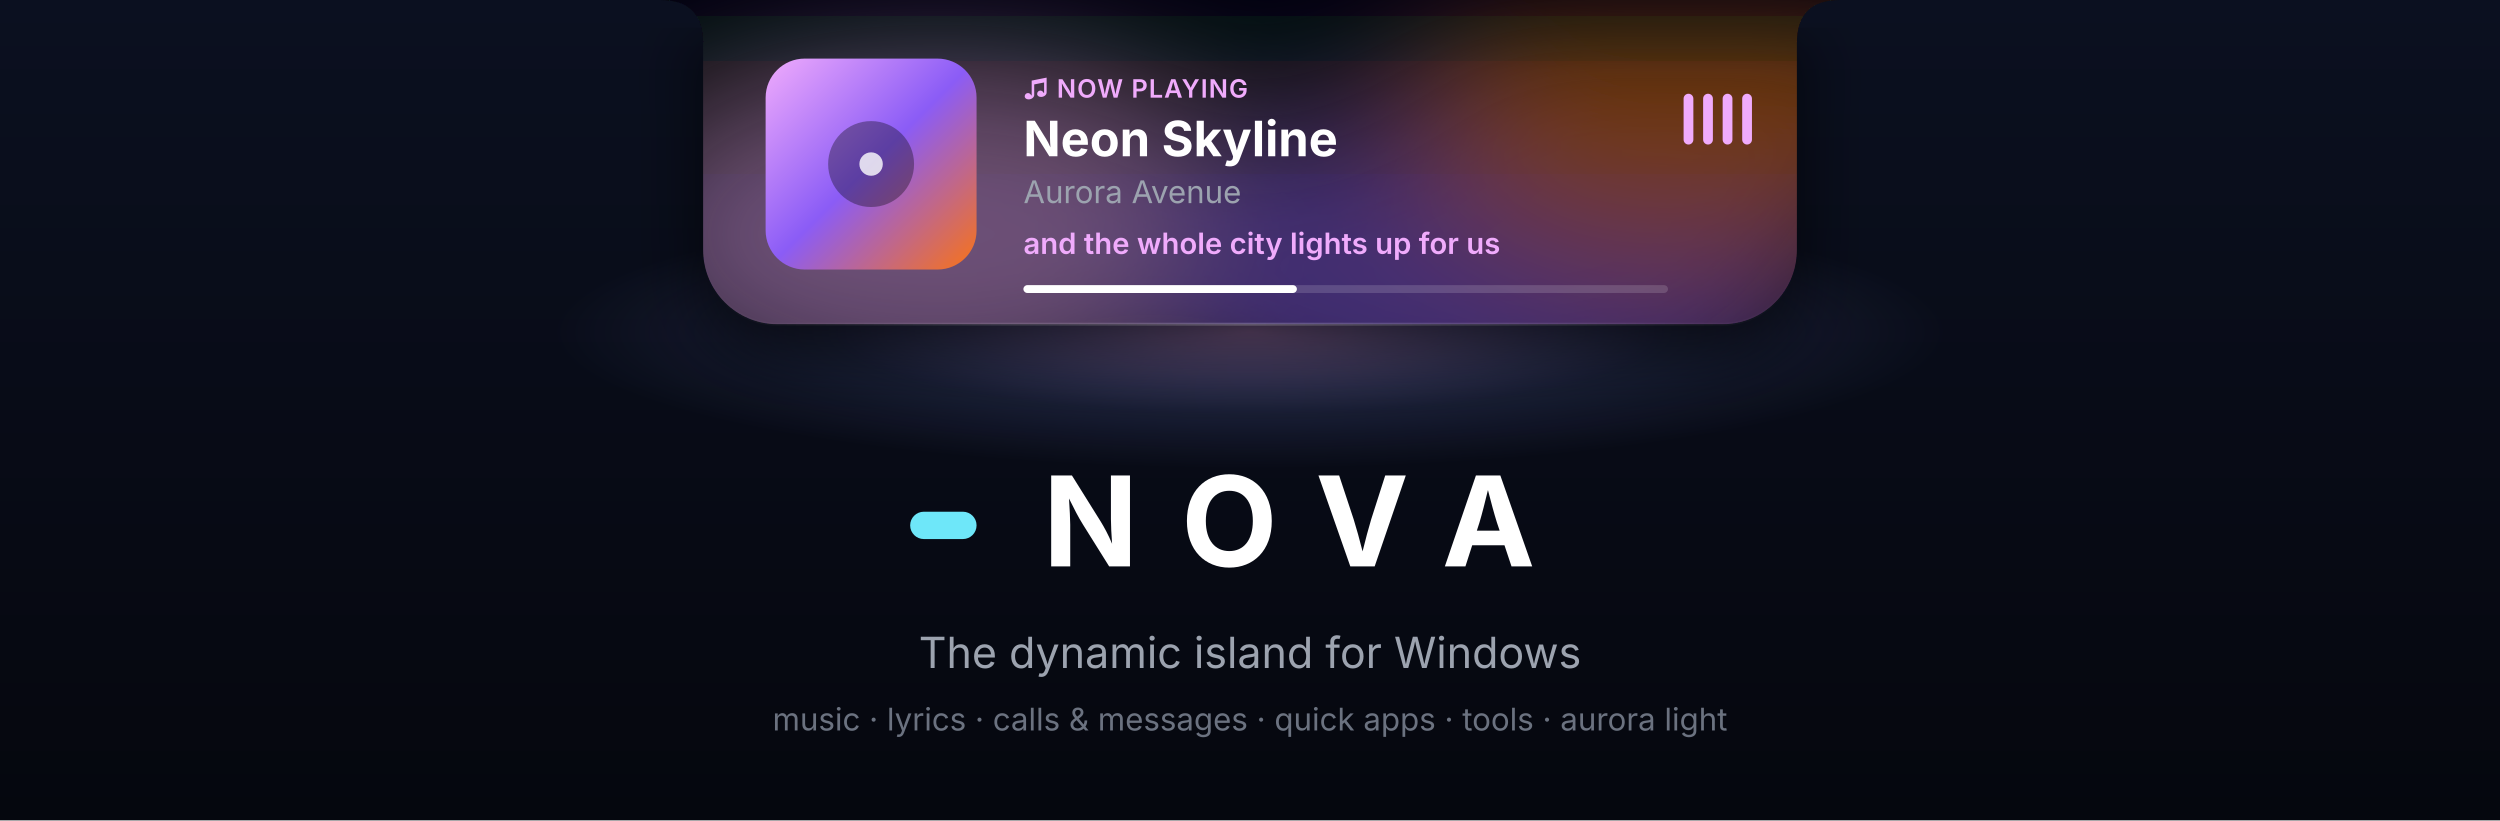
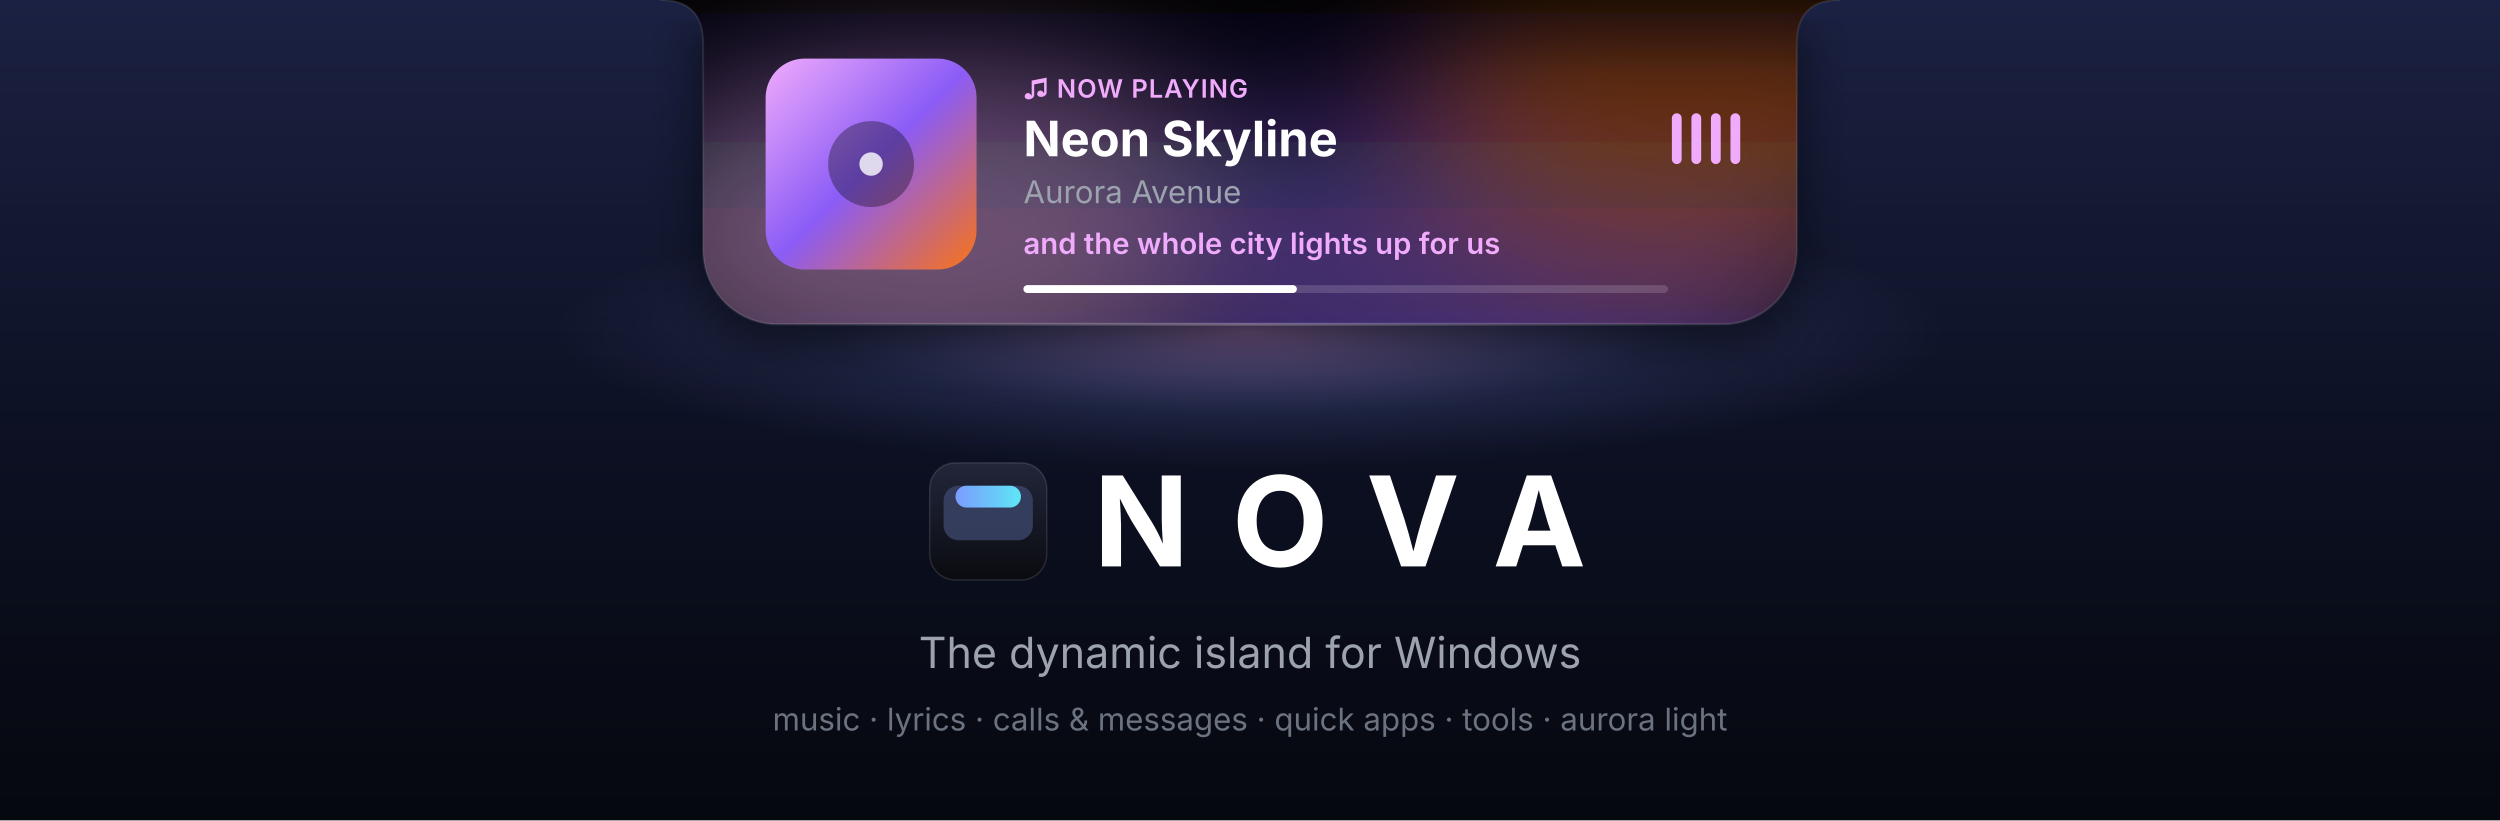
- <svg xmlns="http://www.w3.org/2000/svg" width="1280" height="420" viewBox="0 0 1280 420" role="img" aria-label="NOVA — an animated notch with music, lyrics and aurora light at the top of a Windows desktop">
+ <svg xmlns="http://www.w3.org/2000/svg" xmlns:xlink="http://www.w3.org/1999/xlink" width="1280" height="420" viewBox="0 0 1280 420" role="img" aria-label="NOVA — an animated notch with music, lyrics and aurora light at the top of a Windows desktop">
  <defs>
    <linearGradient id="bg" x1="0" y1="0" x2="0" y2="1">
-       <stop offset="0" stop-color="#0B1020" />
-       <stop offset="1" stop-color="#05070E" />
+       <stop offset="0" stop-color="#1B2142" />
+       <stop offset="0.55" stop-color="#0C1022" />
+       <stop offset="1" stop-color="#06080F" />
+     </linearGradient>
+     <linearGradient id="iconBg" x1="0" y1="0" x2="0" y2="1">
+       <stop offset="0" stop-color="#22263A" />
+       <stop offset="1" stop-color="#0A0B10" />
+     </linearGradient>
+     <linearGradient id="pill" x1="0" y1="0" x2="1" y2="0">
+       <stop offset="0" stop-color="#7C9CFF" />
+       <stop offset="1" stop-color="#5EE6F5" />
    </linearGradient>
    <linearGradient id="art" x1="0" y1="0" x2="1" y2="1">
      <stop offset="0" stop-color="#F0ABFC" />
      <stop offset="0.5" stop-color="#8B5CF6" />
      <stop offset="1" stop-color="#F97316" />
    </linearGradient>
    <linearGradient id="notchFill" x1="0" y1="0" x2="0" y2="1">
-       <stop offset="0" stop-color="#05060A" />
-       <stop offset="1" stop-color="#0D1018" />
+       <stop offset="0" stop-color="#020306" />
+       <stop offset="1" stop-color="#090B12" />
    </linearGradient>
    <linearGradient id="rim" x1="0" y1="0" x2="1" y2="0">
      <stop offset="0" stop-color="#FFFFFF" stop-opacity="0" />
      <stop offset="0.5" stop-color="#FFFFFF" stop-opacity="0.22" />
      <stop offset="1" stop-color="#FFFFFF" stop-opacity="0" />
    </linearGradient>
    <radialGradient id="glow" cx="0.5" cy="0.5" r="0.5">
      <stop offset="0" stop-color="#F0ABFC" stop-opacity="0.45" />
      <stop offset="0.6" stop-color="#8B9CFF" stop-opacity="0.12" />
      <stop offset="1" stop-color="#8B9CFF" stop-opacity="0" />
    </radialGradient>
    <filter id="soft" x="-50%" y="-50%" width="200%" height="200%">
      <feGaussianBlur stdDeviation="38" />
    </filter>
    <filter id="shadow" x="-20%" y="-20%" width="140%" height="160%">
-       <feDropShadow dx="0" dy="14" stdDeviation="18" flood-color="#000" flood-opacity="0.6" />
+       <feDropShadow dx="0" dy="10" stdDeviation="14" flood-color="#000" flood-opacity="0.55" />
    </filter>
    <path id="notch" d="M 338 0 Q 360 0 360 22 L 360 128 A 38 38 0 0 0 398 166 L 882 166 A 38 38 0 0 0 920 128 L 920 22 Q 920 0 942 0 Z" />
+     <path id="notchEdge" d="M 338 0 Q 360 0 360 22 L 360 128 A 38 38 0 0 0 398 166 L 882 166 A 38 38 0 0 0 920 128 L 920 22 Q 920 0 942 0" />
    <clipPath id="notchClip">
-       <use href="#notch" />
+       <use href="#notch" xlink:href="#notch" />
    </clipPath>
  </defs>
  <rect width="1280" height="420" fill="url(#bg)" />
  <ellipse cx="640" cy="170" rx="360" ry="70" fill="url(#glow)">
    <animate attributeName="ry" values="62;78;62" dur="6s" repeatCount="indefinite" />
  </ellipse>
-   <use href="#notch" fill="url(#notchFill)" filter="url(#shadow)" />
+   <use href="#notch" xlink:href="#notch" fill="url(#notchFill)" filter="url(#shadow)" />
  <g clip-path="url(#notchClip)" opacity="0.42">
    <g filter="url(#soft)">
      <ellipse cx="480" cy="120" rx="170" ry="90" fill="#F0ABFC">
        <animateTransform attributeName="transform" type="translate" values="0 0; 120 -20; 0 0" dur="13s" repeatCount="indefinite" />
      </ellipse>
      <ellipse cx="760" cy="140" rx="180" ry="90" fill="#8B5CF6">
        <animateTransform attributeName="transform" type="translate" values="0 0; -140 10; 0 0" dur="11s" repeatCount="indefinite" />
      </ellipse>
      <ellipse cx="860" cy="60" rx="140" ry="80" fill="#F97316">
        <animateTransform attributeName="transform" type="translate" values="0 0; -60 40; 0 0" dur="15s" repeatCount="indefinite" />
      </ellipse>
    </g>
  </g>
+   <use href="#notchEdge" xlink:href="#notchEdge" fill="none" stroke="#FFFFFF" stroke-opacity="0.10" stroke-width="1" />
  <path d="M 360 128 A 38 38 0 0 0 398 166 L 882 166 A 38 38 0 0 0 920 128" fill="none" stroke="url(#rim)" stroke-width="1.5" />
  <rect x="392" y="30" width="108" height="108" rx="20" fill="url(#art)" />
  <circle cx="446" cy="84" r="22" fill="#05060A" opacity="0.35" />
  <circle cx="446" cy="84" r="6" fill="#FFFFFF" opacity="0.8" />
  <g font-family="Segoe UI, Inter, -apple-system, Helvetica, Arial, sans-serif">
    <text x="524" y="50" font-size="13" fill="#F0ABFC" font-weight="600" letter-spacing="0.5">♫  NOW PLAYING</text>
    <text x="524" y="80" font-size="25" fill="#FFFFFF" font-weight="700">Neon Skyline</text>
    <text x="524" y="104" font-size="16" fill="#9CA3AF">Aurora Avenue</text>
    <text x="524" y="130" font-size="15" fill="#F0ABFC" font-weight="600">and the whole city lights up for us</text>
  </g>
  <rect x="524" y="146" width="330" height="4" rx="2" fill="#FFFFFF" opacity="0.15" />
  <rect x="524" y="146" width="140" height="4" rx="2" fill="#FFFFFF">
    <animate attributeName="width" values="120;250;120" dur="14s" repeatCount="indefinite" />
  </rect>
-   <g fill="#F0ABFC">
+   <g fill="#F0ABFC" transform="translate(-6 10)">
    <rect x="862" y="48" width="5" height="26" rx="2.5">
      <animate attributeName="height" values="10;28;14;24;10" dur="1.1s" repeatCount="indefinite" />
      <animate attributeName="y" values="56;47;54;49;56" dur="1.1s" repeatCount="indefinite" />
    </rect>
    <rect x="872" y="48" width="5" height="26" rx="2.5">
      <animate attributeName="height" values="22;8;28;12;22" dur="0.9s" repeatCount="indefinite" />
      <animate attributeName="y" values="50;57;47;55;50" dur="0.9s" repeatCount="indefinite" />
    </rect>
    <rect x="882" y="48" width="5" height="26" rx="2.5">
      <animate attributeName="height" values="14;26;10;28;14" dur="1.25s" repeatCount="indefinite" />
      <animate attributeName="y" values="54;48;56;47;54" dur="1.25s" repeatCount="indefinite" />
    </rect>
    <rect x="892" y="48" width="5" height="26" rx="2.5">
      <animate attributeName="height" values="24;12;20;8;24" dur="1s" repeatCount="indefinite" />
      <animate attributeName="y" values="49;55;51;57;49" dur="1s" repeatCount="indefinite" />
    </rect>
  </g>
+   <g transform="translate(476 237) scale(0.254)">
+     <rect width="236" height="236" rx="52" fill="url(#iconBg)" stroke="#FFFFFF" stroke-opacity="0.12" stroke-width="3" />
+     <rect x="28" y="46" width="180" height="110" rx="30" fill="#3A4366" opacity="0.85" />
+     <rect x="52" y="46" width="132" height="44" rx="22" fill="url(#pill)">
+       <animate attributeName="width" values="132;156;132" dur="4s" repeatCount="indefinite" />
+       <animate attributeName="x" values="52;40;52" dur="4s" repeatCount="indefinite" />
+     </rect>
+   </g>
  <g font-family="Segoe UI, Inter, -apple-system, Helvetica, Arial, sans-serif" text-anchor="middle">
-     <rect x="466" y="262" width="34" height="14" rx="7" fill="#6EE7F9">
-       <animate attributeName="width" values="34;46;34" dur="4s" repeatCount="indefinite" />
-       <animate attributeName="x" values="466;454;466" dur="4s" repeatCount="indefinite" />
-     </rect>
-     <text x="660" y="290" font-size="64" font-weight="700" fill="#FFFFFF" letter-spacing="22">NOVA</text>
+     <text x="560" y="290" font-size="64" font-weight="700" fill="#FFFFFF" letter-spacing="22" text-anchor="start">NOVA</text>
    <text x="640" y="342" font-size="22" fill="#9CA3AF">The dynamic island for Windows</text>
    <text x="640" y="374" font-size="16" fill="#6B7280">music · lyrics · calls &amp; messages · quick apps · tools · aurora light</text>
  </g>
</svg>
